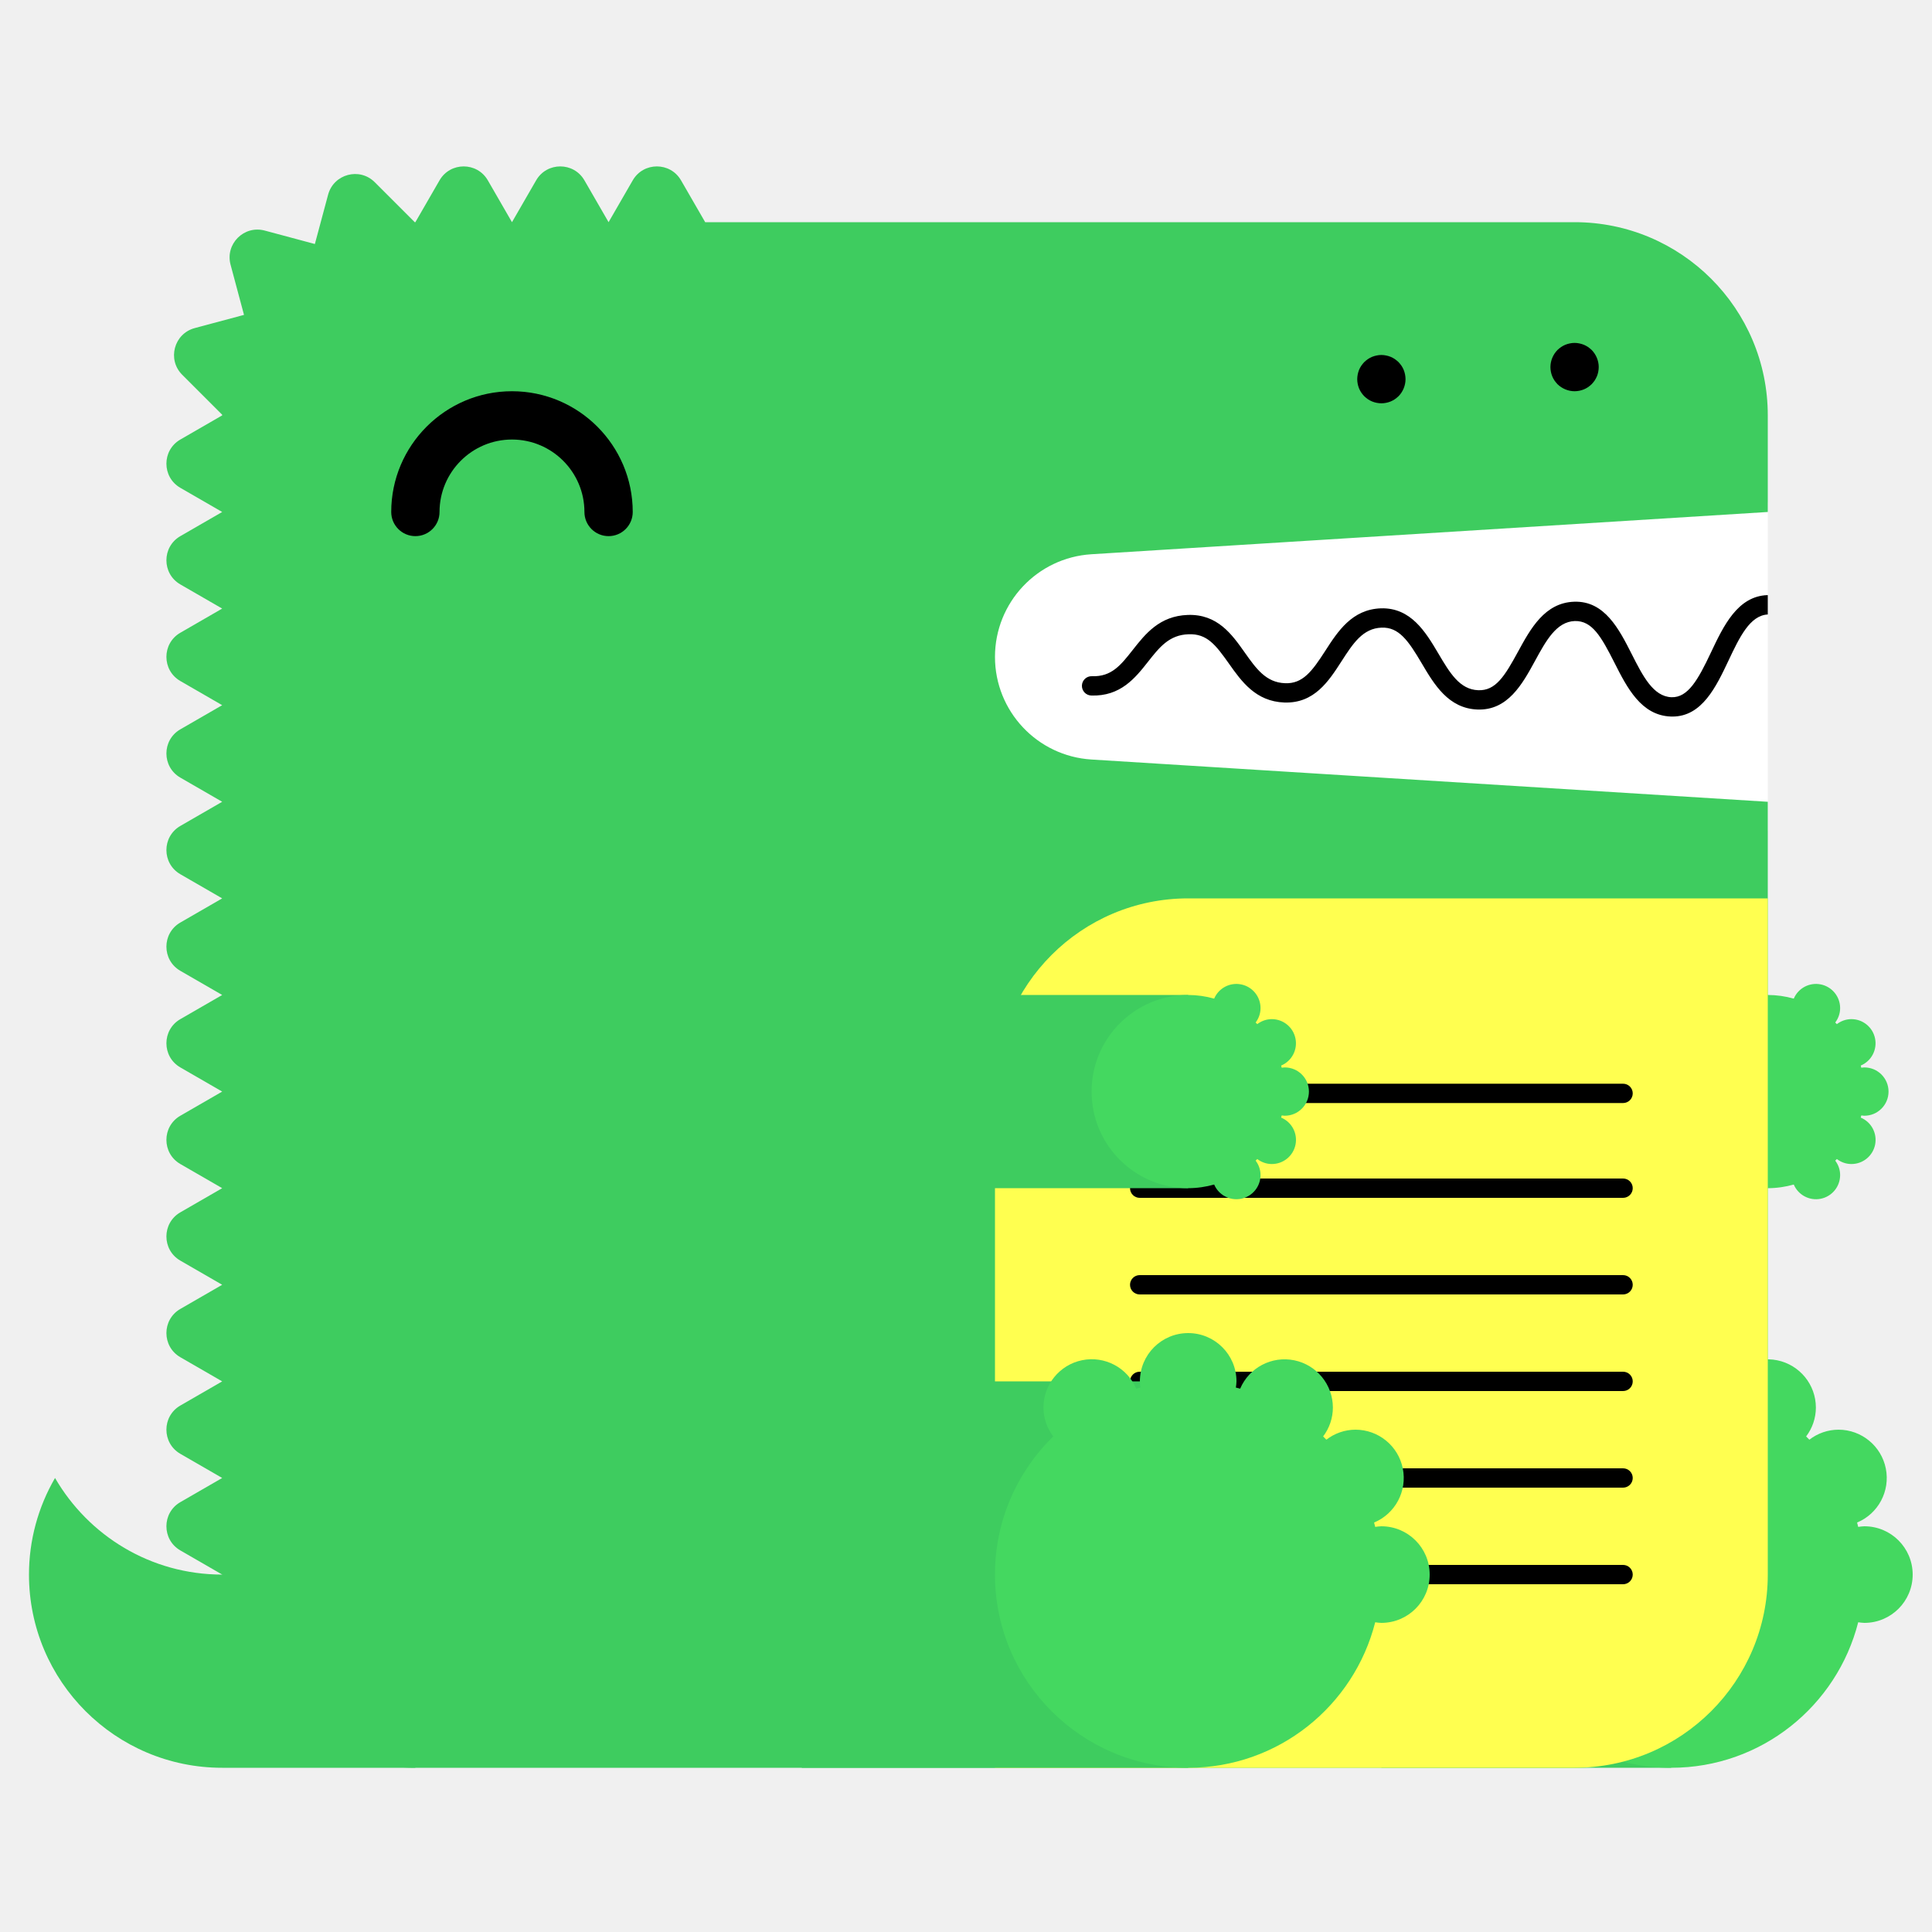
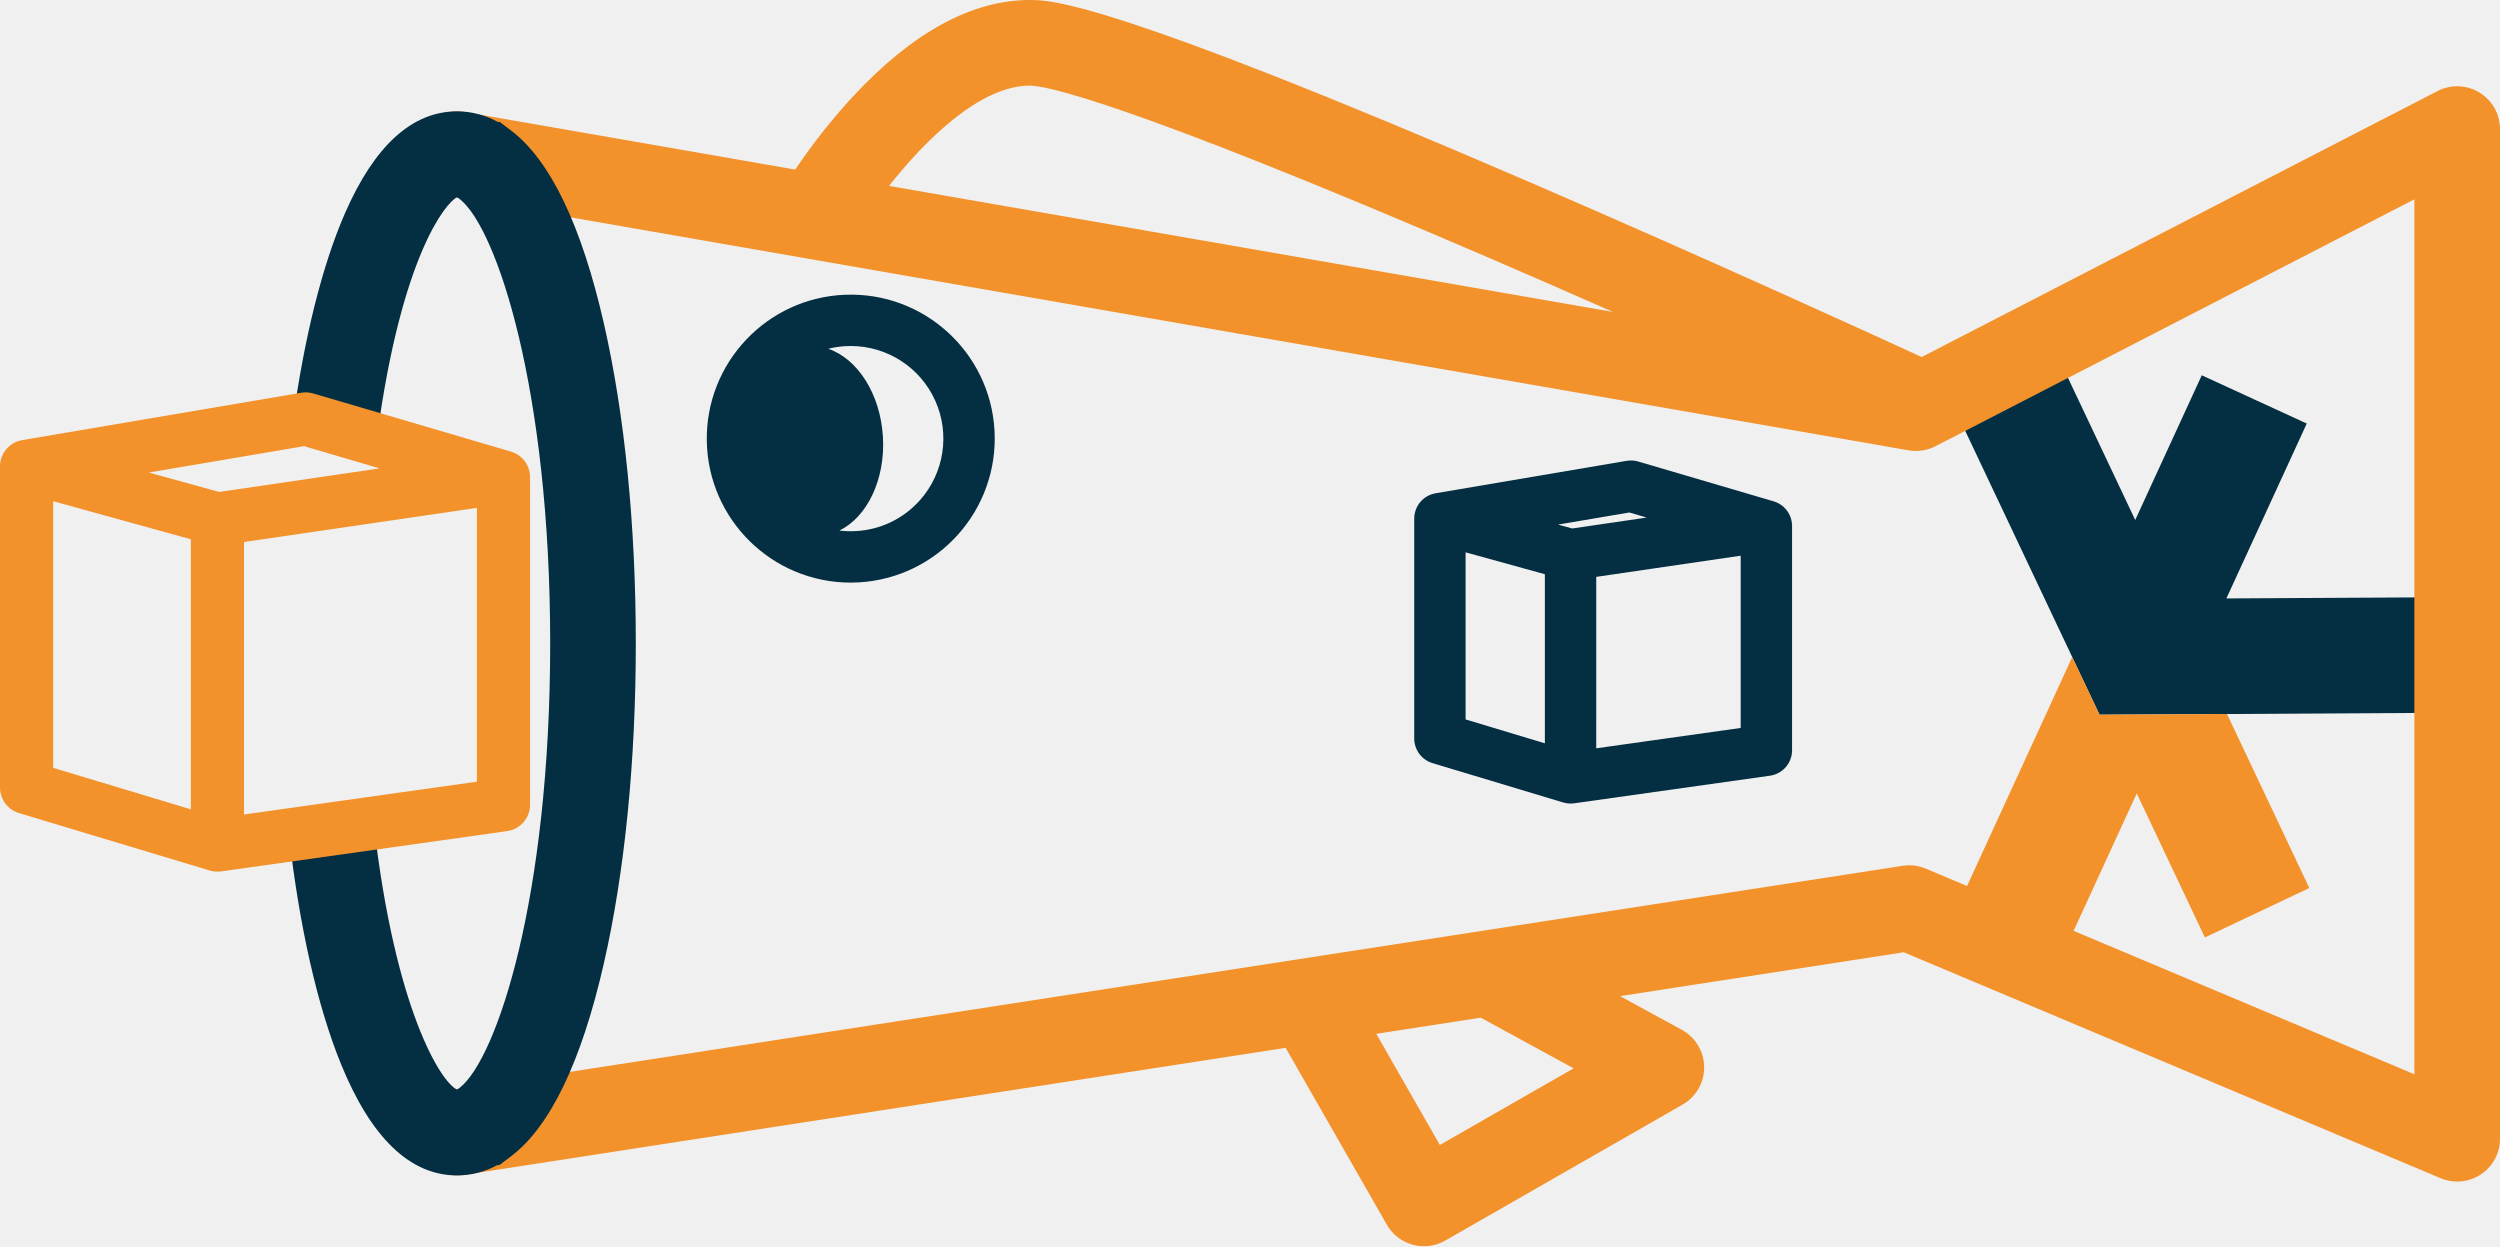
- <svg xmlns="http://www.w3.org/2000/svg" width="200" height="200" viewBox="0 0 200 200">
-   <g fill="none" fill-rule="evenodd">
-     <path fill="#FFF" d="M99 52h84v34H99z" />
-     <path d="M23 163c-7.398 0-13.843-4.027-17.303-10A19.886 19.886 0 0 0 3 163c0 11.046 8.954 20 20 20h20v-20H23z" fill="#3ECC5F" />
-     <path d="M112.98 57.376L183 53V43c0-11.046-8.954-20-20-20H73l-2.5-4.33c-1.112-1.925-3.889-1.925-5 0L63 23l-2.5-4.33c-1.111-1.925-3.889-1.925-5 0L53 23l-2.5-4.33c-1.111-1.925-3.889-1.925-5 0L43 23c-.022 0-.042.003-.065.003l-4.142-4.141c-1.57-1.571-4.252-.853-4.828 1.294l-1.369 5.104-5.192-1.392c-2.148-.575-4.111 1.389-3.535 3.536l1.39 5.193-5.102 1.367c-2.148.576-2.867 3.259-1.296 4.83l4.142 4.142c0 .021-.003.042-.003.064l-4.33 2.5c-1.925 1.111-1.925 3.889 0 5L23 53l-4.33 2.5c-1.925 1.111-1.925 3.889 0 5L23 63l-4.33 2.5c-1.925 1.111-1.925 3.889 0 5L23 73l-4.33 2.5c-1.925 1.111-1.925 3.889 0 5L23 83l-4.33 2.5c-1.925 1.111-1.925 3.889 0 5L23 93l-4.33 2.5c-1.925 1.111-1.925 3.889 0 5L23 103l-4.33 2.5c-1.925 1.111-1.925 3.889 0 5L23 113l-4.33 2.5c-1.925 1.111-1.925 3.889 0 5L23 123l-4.33 2.5c-1.925 1.111-1.925 3.889 0 5L23 133l-4.33 2.5c-1.925 1.111-1.925 3.889 0 5L23 143l-4.33 2.5c-1.925 1.111-1.925 3.889 0 5L23 153l-4.33 2.5c-1.925 1.111-1.925 3.889 0 5L23 163c0 11.046 8.954 20 20 20h120c11.046 0 20-8.954 20-20V83l-70.02-4.376A10.645 10.645 0 0 1 103 68c0-5.621 4.37-10.273 9.98-10.624" fill="#3ECC5F" />
-     <path fill="#3ECC5F" d="M143 183h30v-40h-30z" />
-     <path d="M193 158c-.219 0-.428.037-.639.064-.038-.15-.074-.301-.116-.451A5 5 0 0 0 190.32 148a4.96 4.96 0 0 0-3.016 1.036 26.531 26.531 0 0 0-.335-.336 4.955 4.955 0 0 0 1.011-2.987 5 5 0 0 0-9.599-1.959c-.148-.042-.297-.077-.445-.115.027-.211.064-.42.064-.639a5 5 0 0 0-5-5 5 5 0 0 0-5 5c0 .219.037.428.064.639-.148.038-.297.073-.445.115a4.998 4.998 0 0 0-9.599 1.959c0 1.125.384 2.151 1.011 2.987-3.717 3.632-6.031 8.693-6.031 14.3 0 11.046 8.954 20 20 20 9.339 0 17.16-6.41 19.361-15.064.211.027.42.064.639.064a5 5 0 0 0 5-5 5 5 0 0 0-5-5" fill="#44D860" />
-     <path fill="#3ECC5F" d="M153 123h30v-20h-30z" />
-     <path d="M193 115.5a2.5 2.5 0 1 0 0-5c-.109 0-.214.019-.319.032-.02-.075-.037-.15-.058-.225a2.501 2.501 0 0 0-.963-4.807c-.569 0-1.088.197-1.508.518a6.653 6.653 0 0 0-.168-.168c.314-.417.506-.931.506-1.494a2.5 2.5 0 0 0-4.8-.979A9.987 9.987 0 0 0 183 103c-5.522 0-10 4.478-10 10s4.478 10 10 10c.934 0 1.833-.138 2.69-.377a2.5 2.5 0 0 0 4.8-.979c0-.563-.192-1.077-.506-1.494.057-.055.113-.111.168-.168.42.321.939.518 1.508.518a2.5 2.5 0 0 0 .963-4.807c.021-.074.038-.15.058-.225.105.013.21.032.319.032" fill="#44D860" />
-     <path d="M63 55.5a2.5 2.5 0 0 1-2.5-2.5c0-4.136-3.364-7.5-7.5-7.5s-7.5 3.364-7.5 7.5a2.5 2.5 0 1 1-5 0c0-6.893 5.607-12.5 12.5-12.5S65.5 46.107 65.5 53a2.5 2.5 0 0 1-2.5 2.5" fill="#000" />
-     <path d="M103 183h60c11.046 0 20-8.954 20-20V93h-60c-11.046 0-20 8.954-20 20v70z" fill="#FFFF50" />
-     <path d="M168.02 124h-50.04a1 1 0 1 1 0-2h50.04a1 1 0 1 1 0 2m0 20h-50.04a1 1 0 1 1 0-2h50.04a1 1 0 1 1 0 2m0 20h-50.04a1 1 0 1 1 0-2h50.04a1 1 0 1 1 0 2m0-49.814h-50.04a1 1 0 1 1 0-2h50.04a1 1 0 1 1 0 2m0 19.814h-50.04a1 1 0 1 1 0-2h50.04a1 1 0 1 1 0 2m0 20h-50.04a1 1 0 1 1 0-2h50.04a1 1 0 1 1 0 2M183 61.611c-.012 0-.022-.006-.034-.005-3.09.105-4.552 3.196-5.842 5.923-1.346 2.85-2.387 4.703-4.093 4.647-1.889-.068-2.969-2.202-4.113-4.46-1.314-2.594-2.814-5.536-5.963-5.426-3.046.104-4.513 2.794-5.807 5.167-1.377 2.528-2.314 4.065-4.121 3.994-1.927-.07-2.951-1.805-4.136-3.813-1.321-2.236-2.848-4.75-5.936-4.664-2.994.103-4.465 2.385-5.763 4.4-1.373 2.13-2.335 3.428-4.165 3.351-1.973-.07-2.992-1.51-4.171-3.177-1.324-1.873-2.816-3.993-5.895-3.89-2.928.1-4.399 1.97-5.696 3.618-1.232 1.564-2.194 2.802-4.229 2.724a1 1 0 0 0-.072 2c3.017.101 4.545-1.8 5.872-3.487 1.177-1.496 2.193-2.787 4.193-2.855 1.926-.082 2.829 1.115 4.195 3.045 1.297 1.834 2.769 3.914 5.731 4.021 3.103.104 4.596-2.215 5.918-4.267 1.182-1.834 2.202-3.417 4.15-3.484 1.793-.067 2.769 1.35 4.145 3.681 1.297 2.197 2.766 4.686 5.787 4.796 3.125.108 4.634-2.62 5.949-5.035 1.139-2.088 2.214-4.06 4.119-4.126 1.793-.042 2.728 1.595 4.111 4.33 1.292 2.553 2.757 5.445 5.825 5.556l.169.003c3.064 0 4.518-3.075 5.805-5.794 1.139-2.41 2.217-4.68 4.067-4.773v-2z" fill="#000" />
-     <path fill="#3ECC5F" d="M83 183h40v-40H83z" />
-     <path d="M143 158c-.219 0-.428.037-.639.064-.038-.15-.074-.301-.116-.451A5 5 0 0 0 140.32 148a4.96 4.96 0 0 0-3.016 1.036 26.531 26.531 0 0 0-.335-.336 4.955 4.955 0 0 0 1.011-2.987 5 5 0 0 0-9.599-1.959c-.148-.042-.297-.077-.445-.115.027-.211.064-.42.064-.639a5 5 0 0 0-5-5 5 5 0 0 0-5 5c0 .219.037.428.064.639-.148.038-.297.073-.445.115a4.998 4.998 0 0 0-9.599 1.959c0 1.125.384 2.151 1.011 2.987-3.717 3.632-6.031 8.693-6.031 14.3 0 11.046 8.954 20 20 20 9.339 0 17.16-6.41 19.361-15.064.211.027.42.064.639.064a5 5 0 0 0 5-5 5 5 0 0 0-5-5" fill="#44D860" />
-     <path fill="#3ECC5F" d="M83 123h40v-20H83z" />
-     <path d="M133 115.5a2.5 2.5 0 1 0 0-5c-.109 0-.214.019-.319.032-.02-.075-.037-.15-.058-.225a2.501 2.501 0 0 0-.963-4.807c-.569 0-1.088.197-1.508.518a6.653 6.653 0 0 0-.168-.168c.314-.417.506-.931.506-1.494a2.5 2.5 0 0 0-4.8-.979A9.987 9.987 0 0 0 123 103c-5.522 0-10 4.478-10 10s4.478 10 10 10c.934 0 1.833-.138 2.69-.377a2.5 2.5 0 0 0 4.8-.979c0-.563-.192-1.077-.506-1.494.057-.055.113-.111.168-.168.42.321.939.518 1.508.518a2.5 2.5 0 0 0 .963-4.807c.021-.074.038-.15.058-.225.105.013.21.032.319.032" fill="#44D860" />
-     <path d="M143 41.75c-.16 0-.33-.02-.49-.05a2.52 2.52 0 0 1-.47-.14c-.15-.06-.29-.14-.431-.23-.13-.09-.259-.2-.38-.31-.109-.12-.219-.24-.309-.38s-.17-.28-.231-.43a2.619 2.619 0 0 1-.189-.96c0-.16.02-.33.05-.49.03-.16.08-.31.139-.47.061-.15.141-.29.231-.43.09-.13.2-.26.309-.38.121-.11.25-.22.38-.31.141-.09.281-.17.431-.23.149-.06.31-.11.47-.14.32-.07.65-.07.98 0 .159.03.32.08.47.14.149.06.29.14.43.23.13.09.259.2.38.31.11.12.22.25.31.38.09.14.17.28.23.43.06.16.11.31.14.47.029.16.05.33.05.49 0 .66-.271 1.31-.73 1.77-.121.11-.25.22-.38.31-.14.09-.281.17-.43.23a2.565 2.565 0 0 1-.96.19m20-1.25c-.66 0-1.3-.27-1.771-.73a3.802 3.802 0 0 1-.309-.38c-.09-.14-.17-.28-.231-.43a2.619 2.619 0 0 1-.189-.96c0-.66.27-1.3.729-1.77.121-.11.25-.22.38-.31.141-.09.281-.17.431-.23.149-.06.31-.11.47-.14.32-.07.66-.07.98 0 .159.03.32.08.47.14.149.06.29.14.43.23.13.09.259.2.38.31.459.47.73 1.11.73 1.77 0 .16-.021.33-.05.49-.03.16-.08.32-.14.47-.07.15-.14.29-.23.43-.09.13-.2.26-.31.38-.121.11-.25.22-.38.31-.14.09-.281.17-.43.23a2.565 2.565 0 0 1-.96.19" fill="#000" />
+ <svg xmlns="http://www.w3.org/2000/svg" viewBox="0 0 1878.501 936.417">
+   <g id="Layer_2" data-name="Layer 2">
+     <g id="Layer_1-2" data-name="Layer 1">
+       <polygon points="1652.889 493.2 1652.888 493.2 1652.888 493.201 1652.889 493.2" style="fill:#4f3e91" />
+       <polygon points="1557.085 493.731 1557.086 493.732 1557.087 493.731 1557.085 493.731" style="fill:#4f3e91" />
+       <path d="M1585,536.974l88.37-.458,144.642-.824-.458-86.813-144.642.778,60.393-131.409L1693.836,300.116l-39.422-18.132-50,108.745-51.19-108.195-39.24,18.59-39.239,18.544,61.493,129.99.366.779,8.379,17.72,12.088,25.549v.046l10.622,22.39,5.723,12.088,4.167,8.791Z" style="fill:#042f42" />
+       <polygon points="1656.744 704.391 1735.231 667.257 1673.374 536.501 1584.984 536.991 1577.57 537.033 1557.085 493.732 1557.085 493.731 1557.055 493.666 1537.105 537.257 1537.084 537.257 1476.681 668.691 1516.128 686.822 1555.575 704.952 1605.558 596.192 1656.744 704.391" style="fill:#f3922b" />
+       <path d="M1863.074,69.529a32.165,32.165,0,0,0-31.483-1.125L1443.927,268.264c-29.125-13.4-158.805-72.829-294.965-131.583C832.221,0,789.783,0,773.807,0c-43.683,0-88.576,24.581-133.431,73.06a463.018,463.018,0,0,0-42.865,54.35L348.974,84.138A32.17,32.17,0,1,0,337.938,147.525L1434.093,338.377a32.217,32.217,0,0,0,20.261-3.1l359.807-185.5V807.209l-367.127-154.513a32.159,32.159,0,0,0-17.394-2.14L338.54,819.262a32.171,32.171,0,0,0,9.831,63.586l617.664-95.505L1042.057,920.223a32.172,32.172,0,0,0,43.916,11.938L1264.337,829.973a32.17,32.17,0,0,0-.589-56.155l-46.433-25.328,213.156-32.959,403.381,169.77a32.171,32.171,0,0,0,44.649-29.651V96.998A32.166,32.166,0,0,0,1863.074,69.529ZM773.807,64.34c10.583,0,67.069,9.473,349.557,131.369,30.205,13.034,60.087,26.1,88.618,38.687L668.043,139.691C694.858,105.652,736.246,64.34,773.807,64.34Zm408.619,738.407-100.509,57.584-47.782-83.518,78.495-12.137Z" style="fill:#f3922b" />
+       <path d="M747.269,323.265v-.001a108.189,108.189,0,1,0-108.15,114.509q3.217,0,6.456-.188A108.315,108.315,0,0,0,747.269,323.265Zm-56.014,52.562a69.126,69.126,0,0,1-47.933,23.218,70.228,70.228,0,0,1-12.569-.398c20.702-10.094,34.566-38.182,32.685-70.357-1.893-32.393-19.156-58.804-41.103-66.214A70.304,70.304,0,0,1,635.2,260.11c1.377-.081,2.743-.12,4.104-.12a69.588,69.588,0,0,1,51.951,115.838Z" style="fill:#042f42" />
+       <path d="M1342.94,574.978c.194-.271.382-.545.563-.826.151-.236.295-.475.436-.717.171-.295.336-.592.492-.896.128-.25.249-.503.366-.759.14-.306.274-.614.399-.928.109-.276.209-.556.306-.838.103-.301.202-.602.29-.909.091-.316.171-.635.246-.957.066-.284.13-.567.183-.855.066-.355.117-.712.164-1.072.035-.27.068-.54.091-.813.032-.375.047-.753.057-1.133.005-.174.026-.344.026-.519V395.216c0-.048-.007-.096-.008-.144-.004-.643-.036-1.282-.104-1.913-.007-.068-.021-.133-.029-.201-.067-.567-.159-1.126-.274-1.679-.038-.181-.084-.359-.127-.539q-.16-.67-.365-1.323c-.059-.186-.117-.372-.182-.556-.162-.464-.343-.918-.539-1.366-.057-.131-.106-.264-.166-.393q-.392-.844-.861-1.646c-.08-.137-.171-.266-.255-.401-.246-.397-.503-.786-.778-1.164-.128-.176-.26-.347-.393-.519q-.403-.518-.841-1.006c-.132-.148-.259-.297-.396-.441-.434-.457-.884-.9-1.363-1.314v-0l-.001-.001c-.478-.413-.983-.796-1.502-1.162-.153-.108-.31-.207-.465-.309q-.566-.375-1.16-.712c-.182-.103-.363-.204-.548-.301-.401-.21-.812-.402-1.231-.585-.17-.074-.336-.155-.508-.224-.574-.231-1.159-.441-1.762-.619l-.035-.01-.013-.004-101.715-29.908a19.28,19.28,0,0,0-8.675-.511l-143.545,24.368c-.082.014-.16.037-.241.052-.19.035-.377.081-.566.122-.483.103-.958.222-1.426.36-.191.056-.381.112-.57.175-.562.185-1.113.391-1.65.624-.069.03-.14.054-.209.084a19.186,19.186,0,0,0-1.796.928c-.134.078-.263.163-.396.244q-.694.426-1.345.906c-.086.063-.179.113-.263.177-.052.04-.096.087-.147.126a19.305,19.305,0,0,0-1.518,1.301c-.065.062-.123.13-.186.193q-.615.606-1.171,1.267c-.128.151-.253.305-.376.46q-.492.618-.933,1.275c-.077.116-.162.227-.237.344a19.229,19.229,0,0,0-.976,1.716c-.063.126-.118.256-.179.383q-.344.722-.628,1.474c-.064.169-.127.338-.186.509-.191.551-.359,1.112-.5,1.684-.02.083-.048.163-.067.246a19.263,19.263,0,0,0-.346,1.97c-.023.182-.034.367-.052.55-.029.294-.068.584-.083.881-.011.21-.001.417-.005.627-.002.118-.02.233-.02.351V554.921c0,.014.002.027.002.04.001.59.034,1.176.088,1.758.006.063.005.127.011.19.054.518.14,1.029.235,1.538.023.126.034.257.06.382.026.127.068.249.096.375a19.169,19.169,0,0,0,2.527,6.054c.085.134.158.274.246.405.175.261.372.505.559.757.188.253.366.513.566.757.1.122.213.232.316.351a19.159,19.159,0,0,0,4.94,4.089c.156.09.303.194.462.28.093.051.195.09.289.14.479.249.964.487,1.465.697.043.018.088.031.132.048.557.228,1.125.433,1.706.609.012.003.022.008.033.012l98.165,29.57c.054.016.111.021.165.037a19.297,19.297,0,0,0,2.394.533c.168.027.335.046.504.068a19.271,19.271,0,0,0,2.498.182l.003 0h.002l.003-0a19.317,19.317,0,0,0,2.458-.172c.078-.01.155-.005.233-.016L1329.95,582.868c.178-.025.347-.071.523-.101.368-.062.734-.129,1.095-.211.271-.062.538-.134.805-.207.348-.095.692-.195,1.032-.31.279-.093.552-.196.825-.302.308-.119.612-.242.912-.377.291-.13.574-.269.857-.413.268-.136.532-.276.793-.424.292-.166.575-.34.857-.52.239-.153.475-.309.707-.472.276-.195.546-.398.811-.606.224-.176.444-.355.66-.54.248-.214.49-.434.727-.66.216-.206.428-.414.634-.629.214-.224.421-.453.624-.686.208-.239.411-.482.608-.732C1342.597,575.448,1342.77,575.215,1342.94,574.978Zm-182.128-16.46-59.561-17.942V415.022l59.561,16.455V558.518Zm63.515-173.446,12.992,3.819-55.982,8.206-10.597-2.928Zm-24.911,154.725V433.463l43.905-6.436,64.633-9.474V546.981l-108.539,15.296Z" style="fill:#042f42" />
+       <path d="M343.446,883.225c-35.308,0-64.688-28.235-87.325-83.919-17.676-43.478-31.206-103.207-39.127-172.732l-.165-1.511,63.957-7.008.141,1.3c15.922,139.732,50.545,194.007,62.461,199.335a13.229,13.229,0,0,0,1.679-1.1l.744-.559c27.53-22.22,67.596-142.331,67.596-333.601,0-190.848-40.034-311.097-67.527-333.507l-.727-.553a13.552,13.552,0,0,0-1.752-1.161c-8.713,4.254-41.575,44.583-59.724,177.456l-63.748-8.706c8.689-63.614,22.303-117.875,39.373-156.921,22.156-50.681,50.466-76.378,84.145-76.378a63.403,63.403,0,0,1,30.602,7.964h1.474l8.661,6.579c29.365,22.368,52.796,71.209,69.643,145.165,15.647,68.685,23.918,151.698,23.918,240.062,0,88.547-8.299,171.696-24,240.454C436.826,797.983,413.286,846.808,383.779,869l-8.59,6.461h-1.5A63.364,63.364,0,0,1,343.446,883.225Zm-.645-64.267h0Z" style="fill:#042f42" />
+       <path d="M394.547,616.315c.2-.28.394-.563.581-.853.157-.245.306-.493.452-.745.177-.304.347-.611.507-.924.133-.26.258-.523.38-.789.144-.315.282-.631.41-.954.115-.289.219-.581.321-.876.106-.308.207-.617.297-.931.095-.329.178-.663.257-.998.068-.291.133-.581.188-.877.069-.37.123-.744.171-1.119.035-.276.07-.552.093-.832.033-.391.05-.785.06-1.181.005-.178.027-.352.027-.532V358.501c0-.048-.007-.094-.008-.141a19.961,19.961,0,0,0-.108-1.994c-.006-.054-.017-.107-.024-.162-.07-.603-.169-1.198-.292-1.786-.037-.179-.083-.356-.125-.534q-.168-.707-.385-1.396c-.059-.186-.117-.371-.181-.555q-.256-.735-.57-1.444c-.055-.126-.102-.254-.16-.378q-.408-.88-.898-1.716c-.077-.131-.164-.254-.243-.383-.262-.423-.536-.837-.828-1.24-.126-.174-.258-.344-.39-.514q-.429-.553-.897-1.074c-.128-.143-.251-.287-.383-.427a19.93,19.93,0,0,0-2.993-2.585c-.141-.099-.286-.19-.429-.286q-.615-.41-1.263-.775c-.171-.096-.341-.191-.514-.282-.442-.232-.897-.446-1.36-.646-.148-.064-.293-.135-.443-.196-.6-.242-1.211-.463-1.843-.649l-148.657-43.708a20.001,20.001,0,0,0-8.977-.529L16.629,330.702c-.081.014-.159.037-.24.052-.209.038-.415.089-.622.134-.484.104-.961.223-1.43.361-.209.062-.417.123-.625.192q-.843.278-1.649.624c-.088.038-.179.068-.266.107a19.864,19.864,0,0,0-1.839.95c-.146.085-.287.177-.431.266q-.711.437-1.379.929c-.088.065-.184.116-.271.183-.053.04-.098.088-.151.129a19.999,19.999,0,0,0-1.575,1.35c-.063.061-.12.127-.182.188-.428.422-.835.864-1.223,1.323-.131.154-.257.31-.383.468q-.514.645-.974,1.332c-.078.116-.162.228-.238.346A19.943,19.943,0,0,0,2.135,341.421c-.062.124-.115.251-.175.376q-.363.759-.661,1.551c-.063.168-.127.336-.185.506-.202.581-.38,1.173-.528,1.777-.018.075-.043.148-.061.223A19.961,19.961,0,0,0,.164,347.909c-.022.178-.033.357-.051.536-.03.311-.072.62-.088.935-.011.223-.001.443-.005.664C.018,350.161,0,350.275,0,350.392v241.408l.001.028A19.844,19.844,0,0,0,.102,593.819l.001.025c.063.611.158,1.216.277,1.815.011.057.016.117.027.175.064.309.157.609.235.914a19.841,19.841,0,0,0,1.715,4.463c.007.013.012.027.019.04.222.413.472.807.722,1.202.097.153.181.313.282.464.175.261.372.505.559.758.2.271.391.548.605.809.096.116.203.221.301.335a19.832,19.832,0,0,0,5.288,4.35c.11.062.212.135.324.196.114.062.237.11.353.17.479.248.963.487,1.464.696.049.021.103.035.152.056.57.233,1.152.443,1.747.624.013.004.025.01.038.013l143.398,43.197c.057.017.115.022.172.038a19.963,19.963,0,0,0,2.475.551c.176.028.351.048.527.071a18.073,18.073,0,0,0,5.129.01c.082-.01.163-.006.245-.017l214.95-30.294c.186-.026.363-.074.548-.106.378-.064.753-.132,1.123-.217.284-.065.563-.14.842-.217.356-.098.709-.2,1.056-.317.292-.098.579-.206.864-.316.315-.122.626-.248.933-.385.304-.136.601-.282.897-.432.273-.139.544-.281.81-.433.304-.173.6-.355.894-.543.246-.157.488-.317.726-.485.288-.203.568-.414.845-.632.229-.181.456-.364.677-.554.259-.223.511-.453.758-.689.221-.211.438-.425.65-.646.223-.233.439-.472.65-.716.214-.246.423-.496.625-.752C394.191,616.804,394.371,616.561,394.547,616.315ZM143.398,608.122l-103.455-31.165V376.629l79.963,22.092L143.398,405.212V608.122Zm85.058-272.867,56.804,16.701L164.634,369.639l-52.795-14.586ZM183.34,569.706V407.267L350.758,382.727l7.59-1.113V587.349L183.34,612.014Z" style="fill:#f3922b" />
+     </g>
  </g>
</svg>
